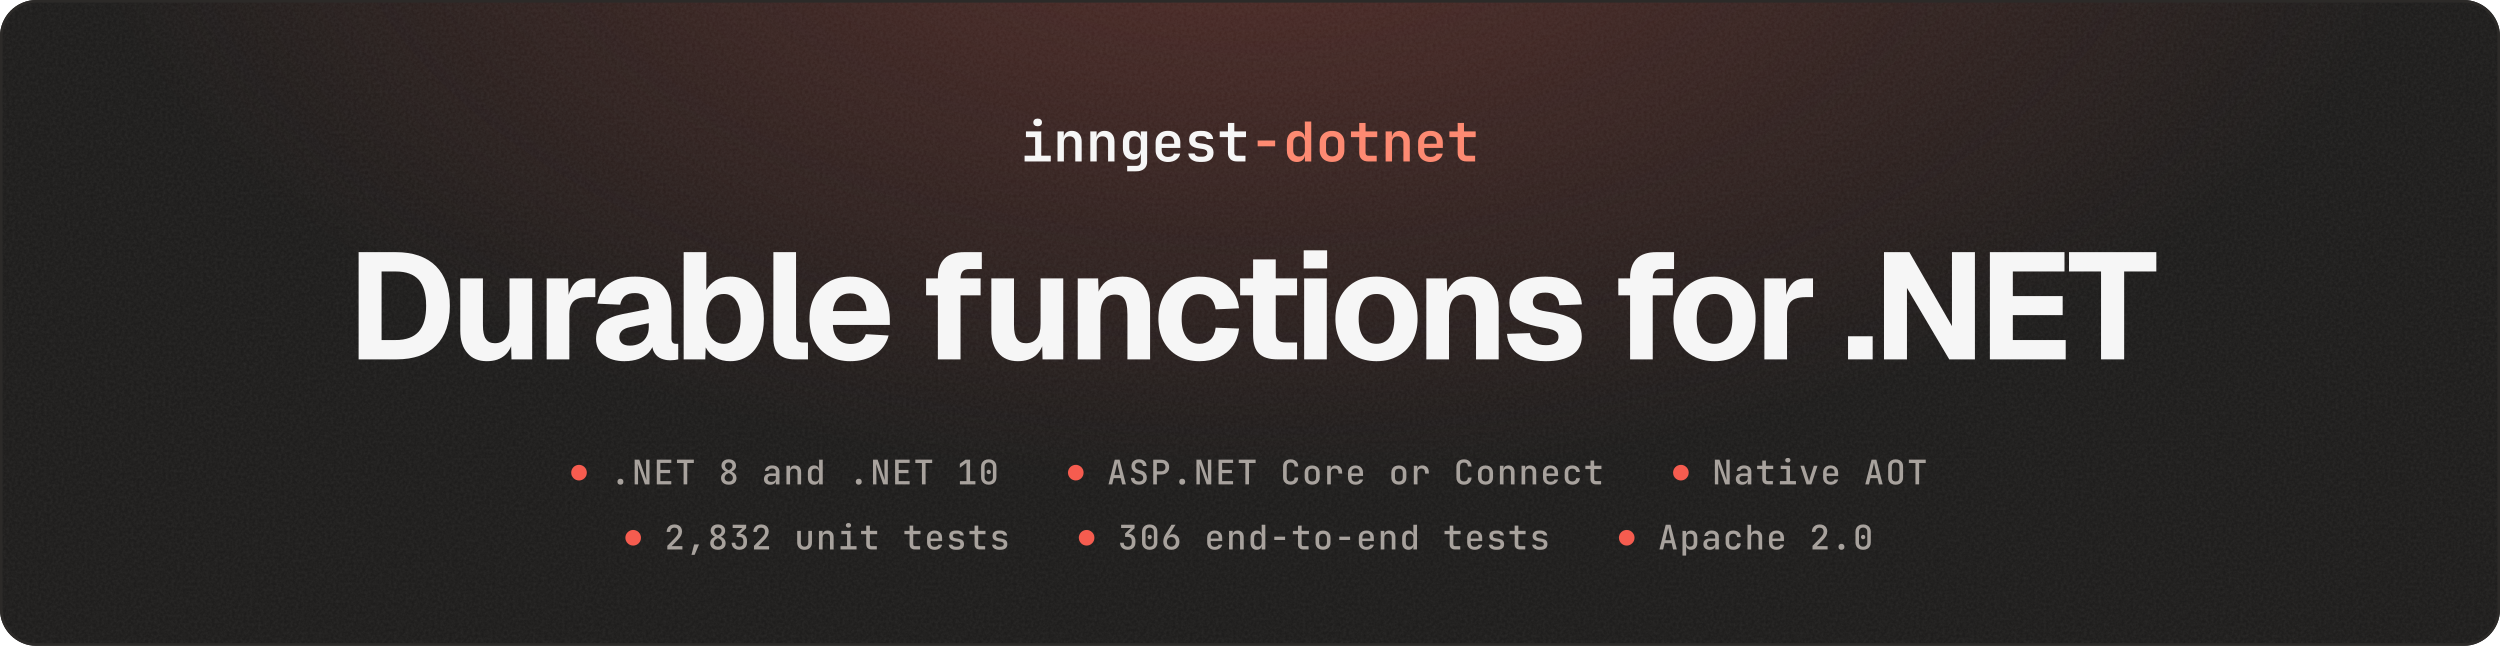
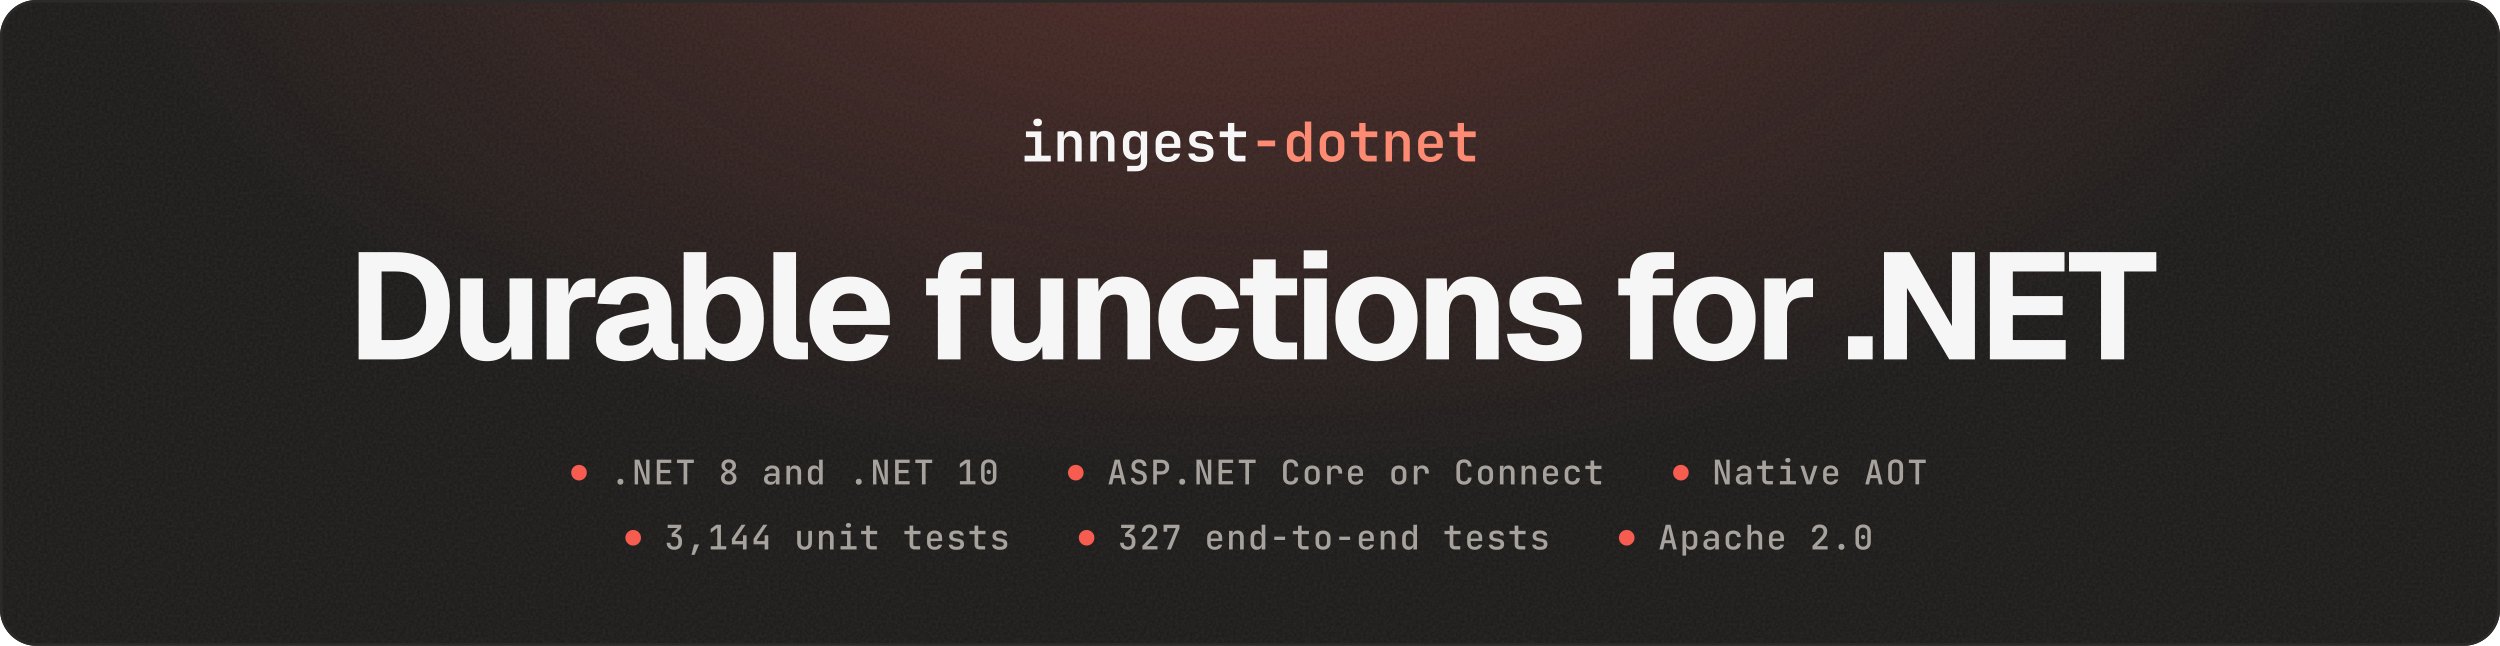
<svg xmlns="http://www.w3.org/2000/svg" width="960" height="248" viewBox="0 0 960 248" role="img">
  <defs>
    <radialGradient id="glow" gradientUnits="userSpaceOnUse" cx="480" cy="-60" r="340" gradientTransform="translate(480 -60) scale(1.85 1) translate(-480 60)">
      <stop offset="0" stop-color="#f65c4f" stop-opacity="0.26" />
      <stop offset="0.72" stop-color="#f65c4f" stop-opacity="0" />
    </radialGradient>
    <filter id="grain" x="0" y="0" width="100%" height="100%">
      <feTurbulence type="fractalNoise" baseFrequency="0.9" numOctaves="3" stitchTiles="stitch" />
      <feColorMatrix values="0 0 0 0 1 0 0 0 0 1 0 0 0 0 1 0 0 0 1 0" />
    </filter>
    <clipPath id="band">
      <rect width="960" height="248" rx="14" />
    </clipPath>
    <path id="wordmark0" d="M78 0L78 106L271 106L271 445L103 445L103 550L383 550L383 106L557 106L557 0ZM317 644Q280 644 259 663Q238 681 238 713Q238 746 259 765Q280 784 317 784Q354 784 375 765Q396 746 396 713Q396 681 375 663Q354 644 317 644Z" />
    <path id="wordmark1" d="M80 0L80 550L195 550L195 445L225 445L195 418Q195 485 235 523Q274 560 342 560Q424 560 473 507Q522 454 522 363L522 0L405 0L405 351Q405 403 378 431Q350 459 302 459Q253 459 225 430Q197 400 197 346L197 0Z" />
    <path id="wordmark2" d="M154 -180L154 -81L320 -81Q362 -81 383 -61Q404 -41 404 -3L404 46L406 148L380 148L405 172Q405 107 366 70Q326 33 259 33Q174 33 125 90Q76 146 76 242L76 351Q76 447 125 504Q174 560 259 560Q326 560 366 523Q405 486 405 421L380 445L405 445L403 550L519 550L519 -5Q519 -86 467 -133Q414 -180 322 -180ZM298 134Q347 134 375 164Q403 194 403 247L403 346Q403 399 375 429Q347 459 298 459Q247 459 220 430Q192 400 192 346L192 247Q192 193 220 164Q247 134 298 134Z" />
    <path id="wordmark3" d="M300 -10Q232 -10 181 17Q130 43 102 92Q74 140 74 204L74 346Q74 410 102 459Q130 507 181 534Q232 560 300 560Q369 560 420 534Q470 507 498 459Q526 410 526 346L526 247L186 247L186 204Q186 145 216 114Q245 83 301 83Q346 83 374 99Q401 115 408 144L523 144Q510 74 449 32Q388 -10 300 -10ZM414 315L414 346Q414 405 386 437Q357 468 300 468Q245 468 216 436Q186 404 186 346L186 323L422 324Z" />
    <path id="wordmark4" d="M280 -9Q219 -9 174 11Q128 30 102 65Q75 99 72 146L189 146Q192 119 217 103Q241 87 280 87L323 87Q371 87 395 106Q419 125 419 157Q419 187 398 205Q376 222 333 228L263 238Q172 252 130 289Q87 325 87 398Q87 475 138 517Q188 559 287 559L325 559Q414 559 467 519Q520 479 526 411L409 411Q406 434 384 449Q362 463 325 463L287 463Q242 463 222 447Q201 430 201 398Q201 369 219 355Q237 340 276 334L348 324Q443 310 488 272Q533 233 533 159Q533 79 481 35Q428 -9 323 -9Z" />
    <path id="wordmark5" d="M360 0Q283 0 240 43Q197 85 197 160L197 445L46 445L46 550L197 550L197 705L313 705L313 550L527 550L527 445L313 445L313 160Q313 105 367 105L517 105L517 0Z" />
    <path id="wordmark6" d="M140 277L140 383L460 383L460 277Z" />
    <path id="wordmark7" d="M257 -10Q174 -10 124 47Q74 103 74 199L74 351Q74 447 124 504Q174 560 257 560Q325 560 365 522Q405 484 405 418L380 445L406 445L403 574L403 730L520 730L520 0L405 0L405 105L380 105L405 132Q405 66 365 28Q325 -10 257 -10ZM298 91Q347 91 375 121Q403 151 403 204L403 346Q403 399 375 429Q347 459 298 459Q247 459 219 430Q190 400 190 346L190 204Q190 150 219 121Q247 91 298 91Z" />
    <path id="wordmark8" d="M300 -9Q231 -9 181 17Q130 43 102 92Q74 140 74 206L74 344Q74 410 102 459Q130 507 181 533Q231 559 300 559Q370 559 420 533Q470 507 498 459Q526 410 526 345L526 206Q526 140 498 92Q470 43 420 17Q370 -9 300 -9ZM300 93Q352 93 381 122Q410 151 410 206L410 344Q410 400 381 429Q352 457 300 457Q249 457 220 429Q190 400 190 344L190 206Q190 151 220 122Q249 93 300 93Z" />
    <path id="display9" d="M74 0L74 710L319 710Q492 710 585 618Q678 525 678 354Q678 184 587 92Q495 0 325 0ZM226 128L319 128Q422 128 472 184Q521 239 521 355Q521 471 472 527Q422 582 319 582L226 582Z" />
    <path id="display10" d="M242 -12Q159 -12 113 42Q66 95 66 191L66 536L216 536L216 226Q216 164 235 136Q254 107 295 107Q341 107 367 139Q392 170 392 233L392 536L542 536L542 0L405 0L401 154L420 150Q408 70 363 29Q318 -12 242 -12Z" />
    <path id="display11" d="M66 0L66 536L208 536L213 380L202 383Q215 464 248 500Q281 536 339 536L388 536L388 412L339 412Q297 412 270 401Q243 390 230 366Q216 342 216 301L216 0Z" />
    <path id="display12" d="M225 -12Q142 -12 90 27Q37 65 37 134Q37 205 82 244Q126 282 213 300L386 334Q386 386 363 413Q339 439 295 439Q252 439 228 420Q204 400 197 362L46 369Q61 457 126 503Q190 548 295 548Q415 548 476 491Q536 434 536 324L536 141Q536 118 544 111Q551 103 566 103L581 103L581 0Q574 -2 559 -4Q543 -6 528 -6Q496 -6 469 5Q441 16 424 43Q407 69 407 118L420 108Q410 72 385 45Q359 18 319 3Q278 -12 225 -12ZM261 91Q298 91 326 106Q354 120 370 148Q386 176 386 214L386 240L264 214Q228 207 210 191Q191 174 191 148Q191 121 209 106Q227 91 261 91Z" />
    <path id="display13" d="M374 -12Q318 -12 277 12Q235 36 212 79L209 0L66 0L66 710L216 710L216 460Q237 497 278 523Q319 548 374 548Q442 548 492 514Q542 479 570 416Q597 353 597 268Q597 183 570 120Q542 57 492 23Q442 -12 374 -12ZM332 103Q382 103 413 147Q443 190 443 268Q443 346 413 390Q383 433 333 433Q296 433 270 414Q243 394 230 357Q216 320 216 268Q216 217 230 180Q243 143 270 123Q296 103 332 103Z" />
    <path id="display14" d="M206 0Q140 0 103 33Q66 66 66 140L66 710L216 710L216 156Q216 132 227 122Q238 112 259 112L295 112L295 0Z" />
    <path id="display15" d="M307 -12Q225 -12 165 23Q104 57 71 120Q37 183 37 268Q37 353 71 416Q104 478 164 513Q224 548 306 548Q386 548 445 513Q504 478 537 413Q569 348 569 258L569 228L192 228Q195 164 227 133Q258 102 310 102Q348 102 374 118Q399 134 410 167L561 158Q540 78 472 33Q404 -12 307 -12ZM192 320L415 320Q412 379 383 408Q353 437 306 437Q259 437 229 407Q198 376 192 320Z" />
    <path id="display16" d="M124 0L124 543Q124 622 167 666Q210 710 300 710L415 710L415 598L333 598Q302 598 288 583Q274 567 274 536L274 0ZM46 424L46 536L407 536L407 424Z" />
    <path id="display17" d="M66 0L66 536L201 536L207 379L188 384Q196 444 221 480Q245 516 282 532Q319 548 363 548Q421 548 462 523Q502 498 524 453Q545 407 545 345L545 0L395 0L395 295Q395 338 388 368Q381 398 363 414Q345 429 313 429Q266 429 241 395Q216 360 216 295L216 0Z" />
    <path id="display18" d="M309 -12Q227 -12 166 23Q105 57 71 120Q37 183 37 268Q37 353 71 416Q105 478 166 513Q227 548 309 548Q380 548 437 523Q493 498 528 451Q563 404 571 338L416 331Q409 381 381 407Q352 432 309 432Q253 432 222 389Q191 346 191 268Q191 190 222 147Q253 103 309 103Q352 103 381 130Q410 156 416 210L571 204Q564 138 530 90Q495 41 439 15Q382 -12 309 -12Z" />
    <path id="display19" d="M288 0Q205 0 166 39Q127 77 127 161L127 662L277 662L277 179Q277 140 294 126Q310 112 343 112L418 112L418 0ZM41 424L41 536L418 536L418 424Z" />
    <path id="display20" d="M66 0L66 536L216 536L216 0ZM63 602L63 722L218 722L218 602Z" />
    <path id="display21" d="M309 -12Q227 -12 166 23Q105 57 71 120Q37 183 37 268Q37 353 71 416Q105 478 166 513Q227 548 309 548Q391 548 452 513Q513 478 547 416Q581 353 581 268Q581 183 547 120Q513 57 452 23Q391 -12 309 -12ZM309 103Q365 103 396 147Q427 190 427 268Q427 346 396 390Q365 433 309 433Q253 433 222 390Q191 346 191 268Q191 190 222 147Q253 103 309 103Z" />
    <path id="display22" d="M295 -12Q208 -12 153 12Q97 35 69 76Q41 116 37 169L189 174Q196 136 220 115Q244 94 295 94Q335 94 357 108Q378 121 378 148Q378 165 370 176Q362 187 339 196Q316 204 271 211Q187 226 140 247Q92 267 73 299Q53 330 53 376Q53 453 113 501Q173 548 292 548Q373 548 425 524Q476 500 503 458Q529 416 533 364L383 358Q382 383 372 402Q361 421 341 432Q321 442 290 442Q250 442 229 426Q208 409 208 382Q208 362 217 350Q225 337 247 329Q268 321 304 316Q389 304 439 283Q489 262 511 230Q532 197 532 150Q532 72 469 30Q405 -12 295 -12Z" />
    <path id="display23" d="M37 0L37 153L200 153L200 0Z" />
    <path id="display24" d="M74 0L74 710L242 710L524 220L524 710L676 710L676 0L506 0L226 473L226 0Z" />
    <path id="display25" d="M74 0L74 710L568 710L568 582L226 582L226 419L556 419L556 293L226 293L226 128L576 128L576 0Z" />
    <path id="display26" d="M223 0L223 582L11 582L11 710L589 710L589 582L376 582L376 0Z" />
    <path id="mono27" d="M300 -10Q260 -10 236 14Q212 37 212 77Q212 118 236 143Q260 167 300 167Q341 167 365 143Q388 118 388 77Q388 37 365 14Q341 -10 300 -10Z" />
    <path id="mono28" d="M81 0L81 730L217 730L430 123Q428 152 425 192Q422 232 421 275Q419 318 419 353L419 730L519 730L519 0L383 0L171 607Q173 581 176 542Q178 503 180 461Q181 419 181 383L181 0Z" />
    <path id="mono29" d="M94 0L94 730L523 730L523 634L200 634L200 427L488 427L488 332L200 332L200 96L523 96L523 0Z" />
    <path id="mono30" d="M246 0L246 631L51 631L51 731L549 731L549 631L354 631L354 0Z" />
    <path id="mono31" d="M300 -10Q230 -10 179 14Q128 38 100 83Q72 127 72 186Q72 252 108 299Q144 346 219 381L324 430Q364 449 386 481Q408 512 408 550Q408 595 379 621Q350 647 300 647Q250 647 221 621Q191 594 191 549Q191 512 213 481Q235 449 273 431L378 383Q457 346 493 299Q528 251 528 186Q528 96 467 43Q405 -10 300 -10ZM300 84Q356 84 389 114Q422 143 422 191Q422 230 400 264Q378 297 339 316L231 367Q157 402 121 447Q85 492 85 555Q85 610 112 652Q138 694 186 718Q234 741 300 741Q366 741 414 718Q462 694 488 652Q514 610 514 555Q514 491 479 447Q443 403 368 366L259 315Q221 297 200 264Q178 231 178 193Q178 144 211 114Q244 84 300 84Z" />
    <path id="mono32" d="M245 -10Q159 -10 110 35Q60 79 60 156Q60 234 113 279Q165 323 257 323L410 323L410 374Q410 419 382 444Q354 469 303 469Q258 469 228 450Q198 430 193 398L87 398Q96 472 156 516Q215 560 306 560Q404 560 461 511Q518 461 518 376L518 0L413 0L413 101L395 101L413 121Q413 61 367 26Q321 -10 245 -10ZM277 73Q335 73 373 103Q410 132 410 178L410 250L259 250Q217 250 193 227Q168 204 168 164Q168 122 197 98Q226 73 277 73Z" />
    <path id="mono33" d="M84 0L84 550L191 550L191 445L217 445L191 420Q191 486 230 523Q269 560 338 560Q420 560 469 508Q518 455 518 366L518 0L410 0L410 354Q410 408 381 437Q352 466 302 466Q251 466 222 436Q192 405 192 347L192 0Z" />
    <path id="mono34" d="M261 -10Q178 -10 128 46Q78 102 78 197L78 352Q78 448 128 504Q178 560 261 560Q329 560 369 523Q409 485 409 420L386 445L411 445L408 573L408 730L516 730L516 0L409 0L409 105L386 105L409 130Q409 65 369 28Q329 -10 261 -10ZM298 84Q349 84 379 116Q408 147 408 203L408 347Q408 403 379 435Q349 466 298 466Q245 466 215 436Q185 405 185 347L185 203Q185 145 215 115Q245 84 298 84Z" />
    <path id="mono35" d="M87 0L87 96L281 96L281 636L86 491L86 608L253 730L389 730L389 96L546 96L546 0Z" />
    <path id="mono36" d="M300 -10Q231 -10 181 17Q130 44 102 93Q74 141 74 206L74 524Q74 590 102 638Q129 686 180 713Q231 740 300 740Q370 740 421 713Q471 686 499 638Q526 590 526 524L526 206Q526 141 498 93Q470 44 420 17Q369 -10 300 -10ZM300 83Q356 83 390 117Q423 151 423 206L423 524Q423 579 390 613Q356 647 300 647Q244 647 211 613Q177 579 177 524L177 206Q177 151 211 117Q244 83 300 83ZM300 303Q272 303 255 321Q237 339 237 368Q237 396 255 414Q272 431 300 431Q328 431 346 414Q363 396 363 368Q363 339 346 321Q328 303 300 303Z" />
    <path id="mono37" d="M43 0L229 730L371 730L557 0L448 0L404 185L197 185L153 0ZM217 274L383 274L333 485Q320 541 312 583Q303 624 300 639Q297 624 289 583Q281 541 267 486Z" />
    <path id="mono38" d="M303 -10Q229 -10 176 15Q123 39 94 85Q65 130 65 193L172 193Q172 143 207 115Q242 86 304 86Q362 86 395 114Q428 142 428 191Q428 232 406 262Q383 292 341 303L249 330Q169 353 126 409Q82 464 82 541Q82 601 109 646Q136 691 186 716Q236 741 304 741Q404 741 465 687Q525 633 526 542L418 542Q418 590 388 618Q357 645 302 645Q249 645 219 620Q189 594 189 548Q189 507 212 477Q234 447 276 435L369 407Q449 385 492 329Q535 273 535 195Q535 134 506 88Q477 41 425 16Q373 -10 303 -10Z" />
    <path id="mono39" d="M84 0L84 730L323 730Q394 730 447 703Q499 676 528 627Q556 577 556 510Q556 444 527 394Q498 344 446 317Q394 290 323 290L192 290L192 0ZM192 387L323 387Q379 387 413 421Q446 454 446 510Q446 567 413 600Q379 633 323 633L192 633Z" />
    <path id="mono40" d="M304 -10Q236 -10 186 16Q135 41 108 90Q80 138 80 203L80 527Q80 593 108 641Q135 689 186 715Q236 740 304 740Q372 740 422 714Q472 688 500 641Q527 593 527 527L419 527Q419 584 389 614Q359 644 304 644Q249 644 219 614Q188 584 188 528L188 203Q188 147 219 117Q249 86 304 86Q359 86 389 117Q419 147 419 203L527 203Q527 138 500 90Q472 42 422 16Q372 -10 304 -10Z" />
    <path id="mono41" d="M300 -9Q232 -9 182 17Q132 43 105 91Q78 139 78 204L78 346Q78 412 105 460Q132 507 182 533Q232 559 300 559Q368 559 418 533Q468 507 495 460Q522 412 522 346L522 204Q522 139 495 91Q468 43 418 17Q368 -9 300 -9ZM300 86Q355 86 385 117Q415 147 415 204L415 346Q415 404 385 434Q355 464 300 464Q246 464 216 434Q185 404 185 346L185 204Q185 147 216 117Q246 86 300 86Z" />
    <path id="mono42" d="M102 0L102 550L206 550L206 445L232 445L199 380Q199 469 238 515Q277 560 354 560Q442 560 494 506Q545 451 545 356L545 319L434 319L434 347Q434 406 405 438Q375 469 322 469Q269 469 240 437Q210 405 210 347L210 0Z" />
    <path id="mono43" d="M300 -10Q233 -10 183 17Q132 43 105 91Q78 139 78 203L78 347Q78 412 105 460Q132 507 183 534Q233 560 300 560Q368 560 418 534Q468 507 495 460Q522 412 522 347L522 249L182 249L182 203Q182 142 213 110Q243 78 301 78Q348 78 377 95Q406 111 413 143L520 143Q508 73 448 32Q388 -10 300 -10ZM418 314L418 348Q418 408 388 441Q358 474 300 474Q243 474 213 441Q182 408 182 347L182 322L426 323Z" />
    <path id="mono44" d="M304 -10Q236 -10 185 16Q133 41 106 90Q78 138 78 203L78 347Q78 413 106 461Q133 509 185 535Q236 560 304 560Q403 560 463 508Q523 456 526 366L418 366Q415 413 385 439Q355 465 304 465Q249 465 217 435Q185 404 185 348L185 203Q185 147 217 116Q249 85 304 85Q355 85 385 111Q415 137 418 184L526 184Q523 94 463 42Q403 -10 304 -10Z" />
    <path id="mono45" d="M360 0Q285 0 243 41Q201 82 201 155L201 452L49 452L49 550L201 550L201 705L309 705L309 550L524 550L524 452L309 452L309 155Q309 98 364 98L514 98L514 0Z" />
    <path id="mono46" d="M81 0L81 98L274 98L274 452L106 452L106 550L379 550L379 98L556 98L556 0ZM316 645Q281 645 260 664Q239 682 239 713Q239 745 260 764Q281 782 316 782Q351 782 372 764Q393 745 393 713Q393 682 372 664Q351 645 316 645Z" />
    <path id="mono47" d="M229 0L47 550L157 550L270 198Q281 167 290 136Q298 104 302 86Q307 104 316 136Q324 167 333 198L444 550L553 550L371 0Z" />
    <path id="mono48" d="M300 -10Q232 -10 183 16Q133 41 107 90Q80 138 80 203L80 527Q80 593 107 641Q133 689 183 715Q232 740 300 740Q368 740 418 715Q467 689 494 641Q520 593 520 528L520 203Q520 138 494 90Q467 41 418 16Q368 -10 300 -10ZM300 86Q355 86 384 117Q412 147 412 203L412 527Q412 584 384 614Q355 644 300 644Q246 644 217 614Q188 584 188 527L188 203Q188 147 217 117Q246 86 300 86Z" />
-     <path id="mono49" d="M85 0L85 107L311 340Q363 394 388 438Q412 481 412 524Q412 580 382 612Q351 644 298 644Q240 644 207 611Q173 577 173 519L65 519Q67 587 96 637Q125 686 177 713Q229 740 299 740Q366 740 416 714Q466 688 493 641Q520 594 520 530Q520 465 487 403Q453 341 377 265L212 98L531 98L531 0Z" />
+     <path id="mono49" d="M291 -10Q222 -10 171 16Q120 42 93 90Q65 137 65 200L173 200Q173 145 205 114Q236 83 292 83Q349 83 380 115Q411 147 411 200L411 254Q411 310 380 341Q349 371 292 371L214 371L214 473L384 635L96 635L96 730L494 730L494 628L293 439L293 465Q397 465 458 408Q519 351 519 255L519 200Q519 137 491 90Q463 42 412 16Q360 -10 291 -10Z" />
    <path id="mono50" d="M158 -160L238 151L382 151L252 -160Z" />
-     <path id="mono51" d="M291 -10Q222 -10 171 16Q120 42 93 90Q65 137 65 200L173 200Q173 145 205 114Q236 83 292 83Q349 83 380 115Q411 147 411 200L411 254Q411 310 380 341Q349 371 292 371L214 371L214 473L384 635L96 635L96 730L494 730L494 628L293 439L293 465Q397 465 458 408Q519 351 519 255L519 200Q519 137 491 90Q463 42 412 16Q360 -10 291 -10Z" />
+     <path id="mono51" d="M400 0L400 152L73 152L73 314L357 730L477 730L177 288L177 249L400 249L400 420L507 420L507 0Z" />
    <path id="mono52" d="M299 -10Q200 -10 141 48Q82 105 82 204L82 550L190 550L190 204Q190 147 219 116Q248 84 299 84Q351 84 381 116Q410 147 410 204L410 550L518 550L518 204Q518 105 459 48Q399 -10 299 -10Z" />
    <path id="mono53" d="M281 -9Q222 -9 178 10Q133 29 108 63Q82 96 78 142L186 142Q190 115 215 99Q240 82 281 82L324 82Q373 82 398 102Q423 122 423 155Q423 187 401 206Q378 224 334 230L263 241Q175 255 134 292Q92 328 92 400Q92 476 142 518Q191 559 288 559L326 559Q412 559 464 520Q515 480 522 414L414 414Q410 438 388 453Q365 468 326 468L288 468Q241 468 220 451Q198 433 198 399Q198 369 217 354Q236 339 276 333L349 321Q442 308 486 270Q529 231 529 158Q529 79 478 35Q426 -9 324 -9Z" />
-     <path id="mono54" d="M301 -10Q229 -10 175 20Q121 50 91 105Q61 159 61 230Q61 284 78 339Q94 393 125 443L303 730L423 730L211 394L216 391Q236 420 270 436Q303 451 344 451Q403 451 447 423Q491 395 515 345Q539 294 539 225Q539 155 509 102Q479 49 426 20Q373 -10 301 -10ZM300 83Q360 83 396 122Q432 161 432 225Q432 289 396 328Q360 367 300 367Q240 367 204 328Q168 289 168 225Q168 161 204 122Q240 83 300 83Z" />
-     <path id="mono55" d="M140 281L140 379L460 379L460 281Z" />
-     <path id="mono56" d="M84 -180L84 550L191 550L191 445L214 445L191 420Q191 485 232 523Q272 560 340 560Q423 560 473 505Q522 449 522 353L522 198Q522 134 500 88Q477 41 437 16Q396 -10 340 -10Q273 -10 232 28Q191 65 191 130L214 105L189 105L192 -23L192 -180ZM303 84Q356 84 386 115Q415 145 415 203L415 347Q415 405 386 436Q356 466 303 466Q252 466 222 435Q192 403 192 347L192 203Q192 147 222 116Q252 84 303 84Z" />
-     <path id="mono57" d="M84 0L84 730L192 730L192 550L191 445L217 445L191 420Q191 486 230 523Q269 560 338 560Q420 560 469 508Q518 455 518 366L518 0L410 0L410 354Q410 408 381 438Q352 468 302 468Q251 468 222 437Q192 405 192 347L192 0Z" />
+     <path id="mono54" d="M85 0L85 107L311 340Q363 394 388 438Q412 481 412 524Q412 580 382 612Q351 644 298 644Q240 644 207 611Q173 577 173 519L65 519Q67 587 96 637Q125 686 177 713Q229 740 299 740Q366 740 416 714Q466 688 493 641Q520 594 520 530Q520 465 487 403Q453 341 377 265L212 98L531 98L531 0Z" />
+     <path id="mono55" d="M170 0L432 631L177 631L177 524L70 524L70 730L539 730L539 626L286 0Z" />
+     <path id="mono56" d="M140 281L140 379L460 379L460 281Z" />
+     <path id="mono57" d="M84 -180L84 550L191 550L191 445L214 445L191 420Q191 485 232 523Q272 560 340 560Q423 560 473 505Q522 449 522 353L522 198Q522 134 500 88Q477 41 437 16Q396 -10 340 -10Q273 -10 232 28Q191 65 191 130L214 105L189 105L192 -23L192 -180ZM303 84Q356 84 386 115Q415 145 415 203L415 347Q415 405 386 436Q356 466 303 466Q252 466 222 435Q192 403 192 347L192 203Q192 147 222 116Q252 84 303 84Z" />
+     <path id="mono58" d="M84 0L84 730L192 730L192 550L191 445L217 445L191 420Q191 486 230 523Q269 560 338 560Q420 560 469 508Q518 455 518 366L518 0L410 0L410 354Q410 408 381 438Q352 468 302 468Q251 468 222 437Q192 405 192 347L192 0Z" />
  </defs>
  <g clip-path="url(#band)">
    <rect width="960" height="248" fill="#1b1a19" />
    <rect width="960" height="248" fill="url(#glow)" />
    <rect width="960" height="248" filter="url(#grain)" opacity="0.07" />
  </g>
  <rect x="0.5" y="0.5" width="959" height="247" rx="13.5" fill="none" stroke="#2c2a28" />
  <g fill="#f6f6f6" transform="translate(391.8 62) scale(0.021 -0.021)">
    <use href="#wordmark0" x="0" />
    <use href="#wordmark1" x="600" />
    <use href="#wordmark1" x="1200" />
    <use href="#wordmark2" x="1800" />
    <use href="#wordmark3" x="2400" />
    <use href="#wordmark4" x="3000" />
    <use href="#wordmark5" x="3600" />
  </g>
  <g fill="#fd8a72" transform="translate(480 62) scale(0.021 -0.021)">
    <use href="#wordmark6" x="0" />
    <use href="#wordmark7" x="600" />
    <use href="#wordmark8" x="1200" />
    <use href="#wordmark5" x="1800" />
    <use href="#wordmark1" x="2400" />
    <use href="#wordmark3" x="3000" />
    <use href="#wordmark5" x="3600" />
  </g>
  <g fill="#f6f6f6" transform="translate(133.42 138) scale(0.058 -0.058)">
    <use href="#display9" x="0" />
    <use href="#display10" x="681" />
    <use href="#display11" x="1253" />
    <use href="#display12" x="1609" />
    <use href="#display13" x="2160" />
    <use href="#display14" x="2754" />
    <use href="#display15" x="3022" />
    <use href="#display16" x="3785" />
    <use href="#display10" x="4197" />
    <use href="#display17" x="4769" />
    <use href="#display18" x="5332" />
    <use href="#display19" x="5869" />
    <use href="#display20" x="6268" />
    <use href="#display21" x="6504" />
    <use href="#display17" x="7077" />
    <use href="#display22" x="7640" />
    <use href="#display16" x="8368" />
    <use href="#display21" x="8742" />
    <use href="#display11" x="9315" />
    <use href="#display23" x="9898" />
    <use href="#display24" x="10099" />
    <use href="#display25" x="10800" />
    <use href="#display26" x="11387" />
  </g>
  <circle cx="222.34" cy="181.5" r="3" fill="#f65c4f" />
  <g fill="#a8a29d" transform="translate(234.34 186) scale(0.013 -0.013)">
    <use href="#mono27" x="0" />
    <use href="#mono28" x="640" />
    <use href="#mono29" x="1280" />
    <use href="#mono30" x="1920" />
    <use href="#mono31" x="3200" />
    <use href="#mono32" x="4480" />
    <use href="#mono33" x="5120" />
    <use href="#mono34" x="5760" />
    <use href="#mono27" x="7040" />
    <use href="#mono28" x="7680" />
    <use href="#mono29" x="8320" />
    <use href="#mono30" x="8960" />
    <use href="#mono35" x="10240" />
    <use href="#mono36" x="10880" />
  </g>
  <circle cx="413.1" cy="181.5" r="3" fill="#f65c4f" />
  <g fill="#a8a29d" transform="translate(425.1 186) scale(0.013 -0.013)">
    <use href="#mono37" x="0" />
    <use href="#mono38" x="640" />
    <use href="#mono39" x="1280" />
    <use href="#mono27" x="1920" />
    <use href="#mono28" x="2560" />
    <use href="#mono29" x="3200" />
    <use href="#mono30" x="3840" />
    <use href="#mono40" x="5120" />
    <use href="#mono41" x="5760" />
    <use href="#mono42" x="6400" />
    <use href="#mono43" x="7040" />
    <use href="#mono41" x="8320" />
    <use href="#mono42" x="8960" />
    <use href="#mono40" x="10240" />
    <use href="#mono41" x="10880" />
    <use href="#mono33" x="11520" />
    <use href="#mono33" x="12160" />
    <use href="#mono43" x="12800" />
    <use href="#mono44" x="13440" />
    <use href="#mono45" x="14080" />
  </g>
  <circle cx="645.46" cy="181.5" r="3" fill="#f65c4f" />
  <g fill="#a8a29d" transform="translate(657.46 186) scale(0.013 -0.013)">
    <use href="#mono28" x="0" />
    <use href="#mono32" x="640" />
    <use href="#mono45" x="1280" />
    <use href="#mono46" x="1920" />
    <use href="#mono47" x="2560" />
    <use href="#mono43" x="3200" />
    <use href="#mono37" x="4480" />
    <use href="#mono48" x="5120" />
    <use href="#mono30" x="5760" />
  </g>
  <circle cx="243.14" cy="206.5" r="3" fill="#f65c4f" />
  <g fill="#a8a29d" transform="translate(255.14 211) scale(0.013 -0.013)">
    <use href="#mono49" x="0" />
    <use href="#mono50" x="640" />
-     <use href="#mono31" x="1280" />
+     <use href="#mono35" x="1280" />
    <use href="#mono51" x="1920" />
-     <use href="#mono49" x="2560" />
+     <use href="#mono51" x="2560" />
    <use href="#mono52" x="3840" />
    <use href="#mono33" x="4480" />
    <use href="#mono46" x="5120" />
    <use href="#mono45" x="5760" />
    <use href="#mono45" x="7040" />
    <use href="#mono43" x="7680" />
    <use href="#mono53" x="8320" />
    <use href="#mono45" x="8960" />
    <use href="#mono53" x="9600" />
  </g>
  <circle cx="417.26" cy="206.5" r="3" fill="#f65c4f" />
  <g fill="#a8a29d" transform="translate(429.26 211) scale(0.013 -0.013)">
-     <use href="#mono51" x="0" />
-     <use href="#mono36" x="640" />
-     <use href="#mono54" x="1280" />
+     <use href="#mono49" x="0" />
+     <use href="#mono54" x="640" />
+     <use href="#mono55" x="1280" />
    <use href="#mono43" x="2560" />
    <use href="#mono33" x="3200" />
    <use href="#mono34" x="3840" />
-     <use href="#mono55" x="4480" />
+     <use href="#mono56" x="4480" />
    <use href="#mono45" x="5120" />
    <use href="#mono41" x="5760" />
-     <use href="#mono55" x="6400" />
+     <use href="#mono56" x="6400" />
    <use href="#mono43" x="7040" />
    <use href="#mono33" x="7680" />
    <use href="#mono34" x="8320" />
    <use href="#mono45" x="9600" />
    <use href="#mono43" x="10240" />
    <use href="#mono53" x="10880" />
    <use href="#mono45" x="11520" />
    <use href="#mono53" x="12160" />
  </g>
  <circle cx="624.66" cy="206.5" r="3" fill="#f65c4f" />
  <g fill="#a8a29d" transform="translate(636.66 211) scale(0.013 -0.013)">
    <use href="#mono37" x="0" />
-     <use href="#mono56" x="640" />
+     <use href="#mono57" x="640" />
    <use href="#mono32" x="1280" />
    <use href="#mono44" x="1920" />
-     <use href="#mono57" x="2560" />
+     <use href="#mono58" x="2560" />
    <use href="#mono43" x="3200" />
-     <use href="#mono49" x="4480" />
+     <use href="#mono54" x="4480" />
    <use href="#mono27" x="5120" />
    <use href="#mono36" x="5760" />
  </g>
</svg>
